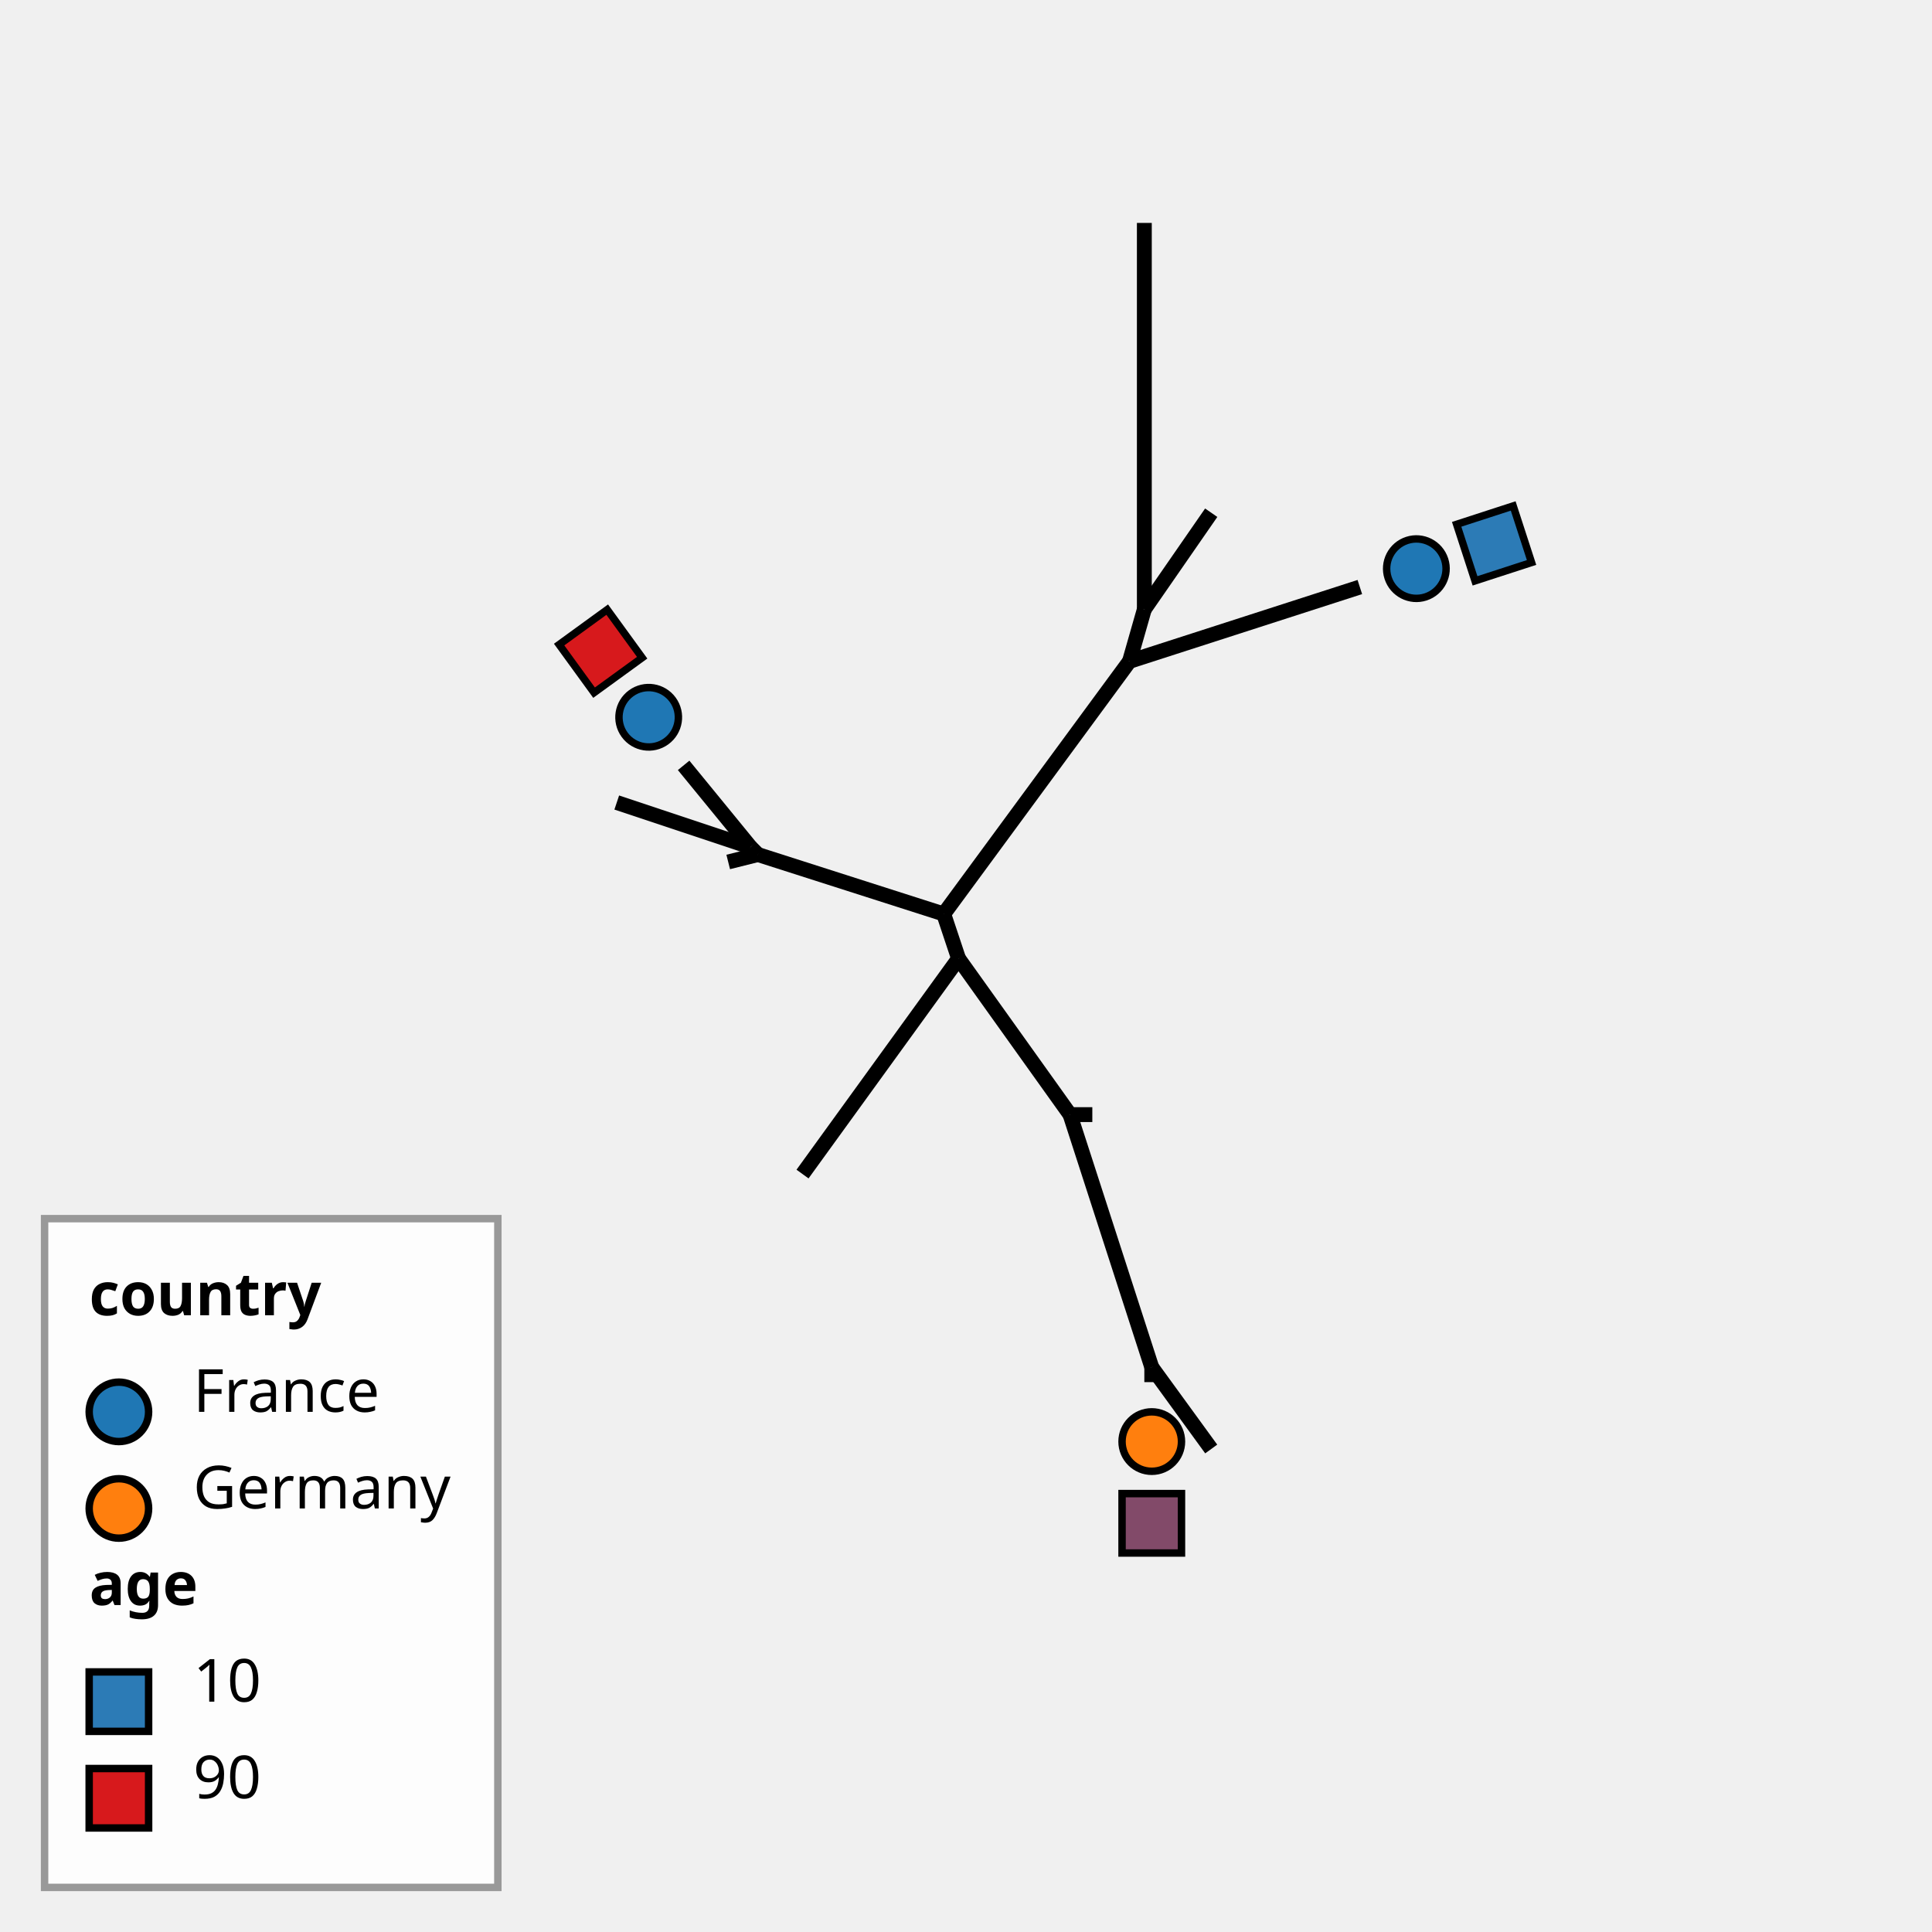
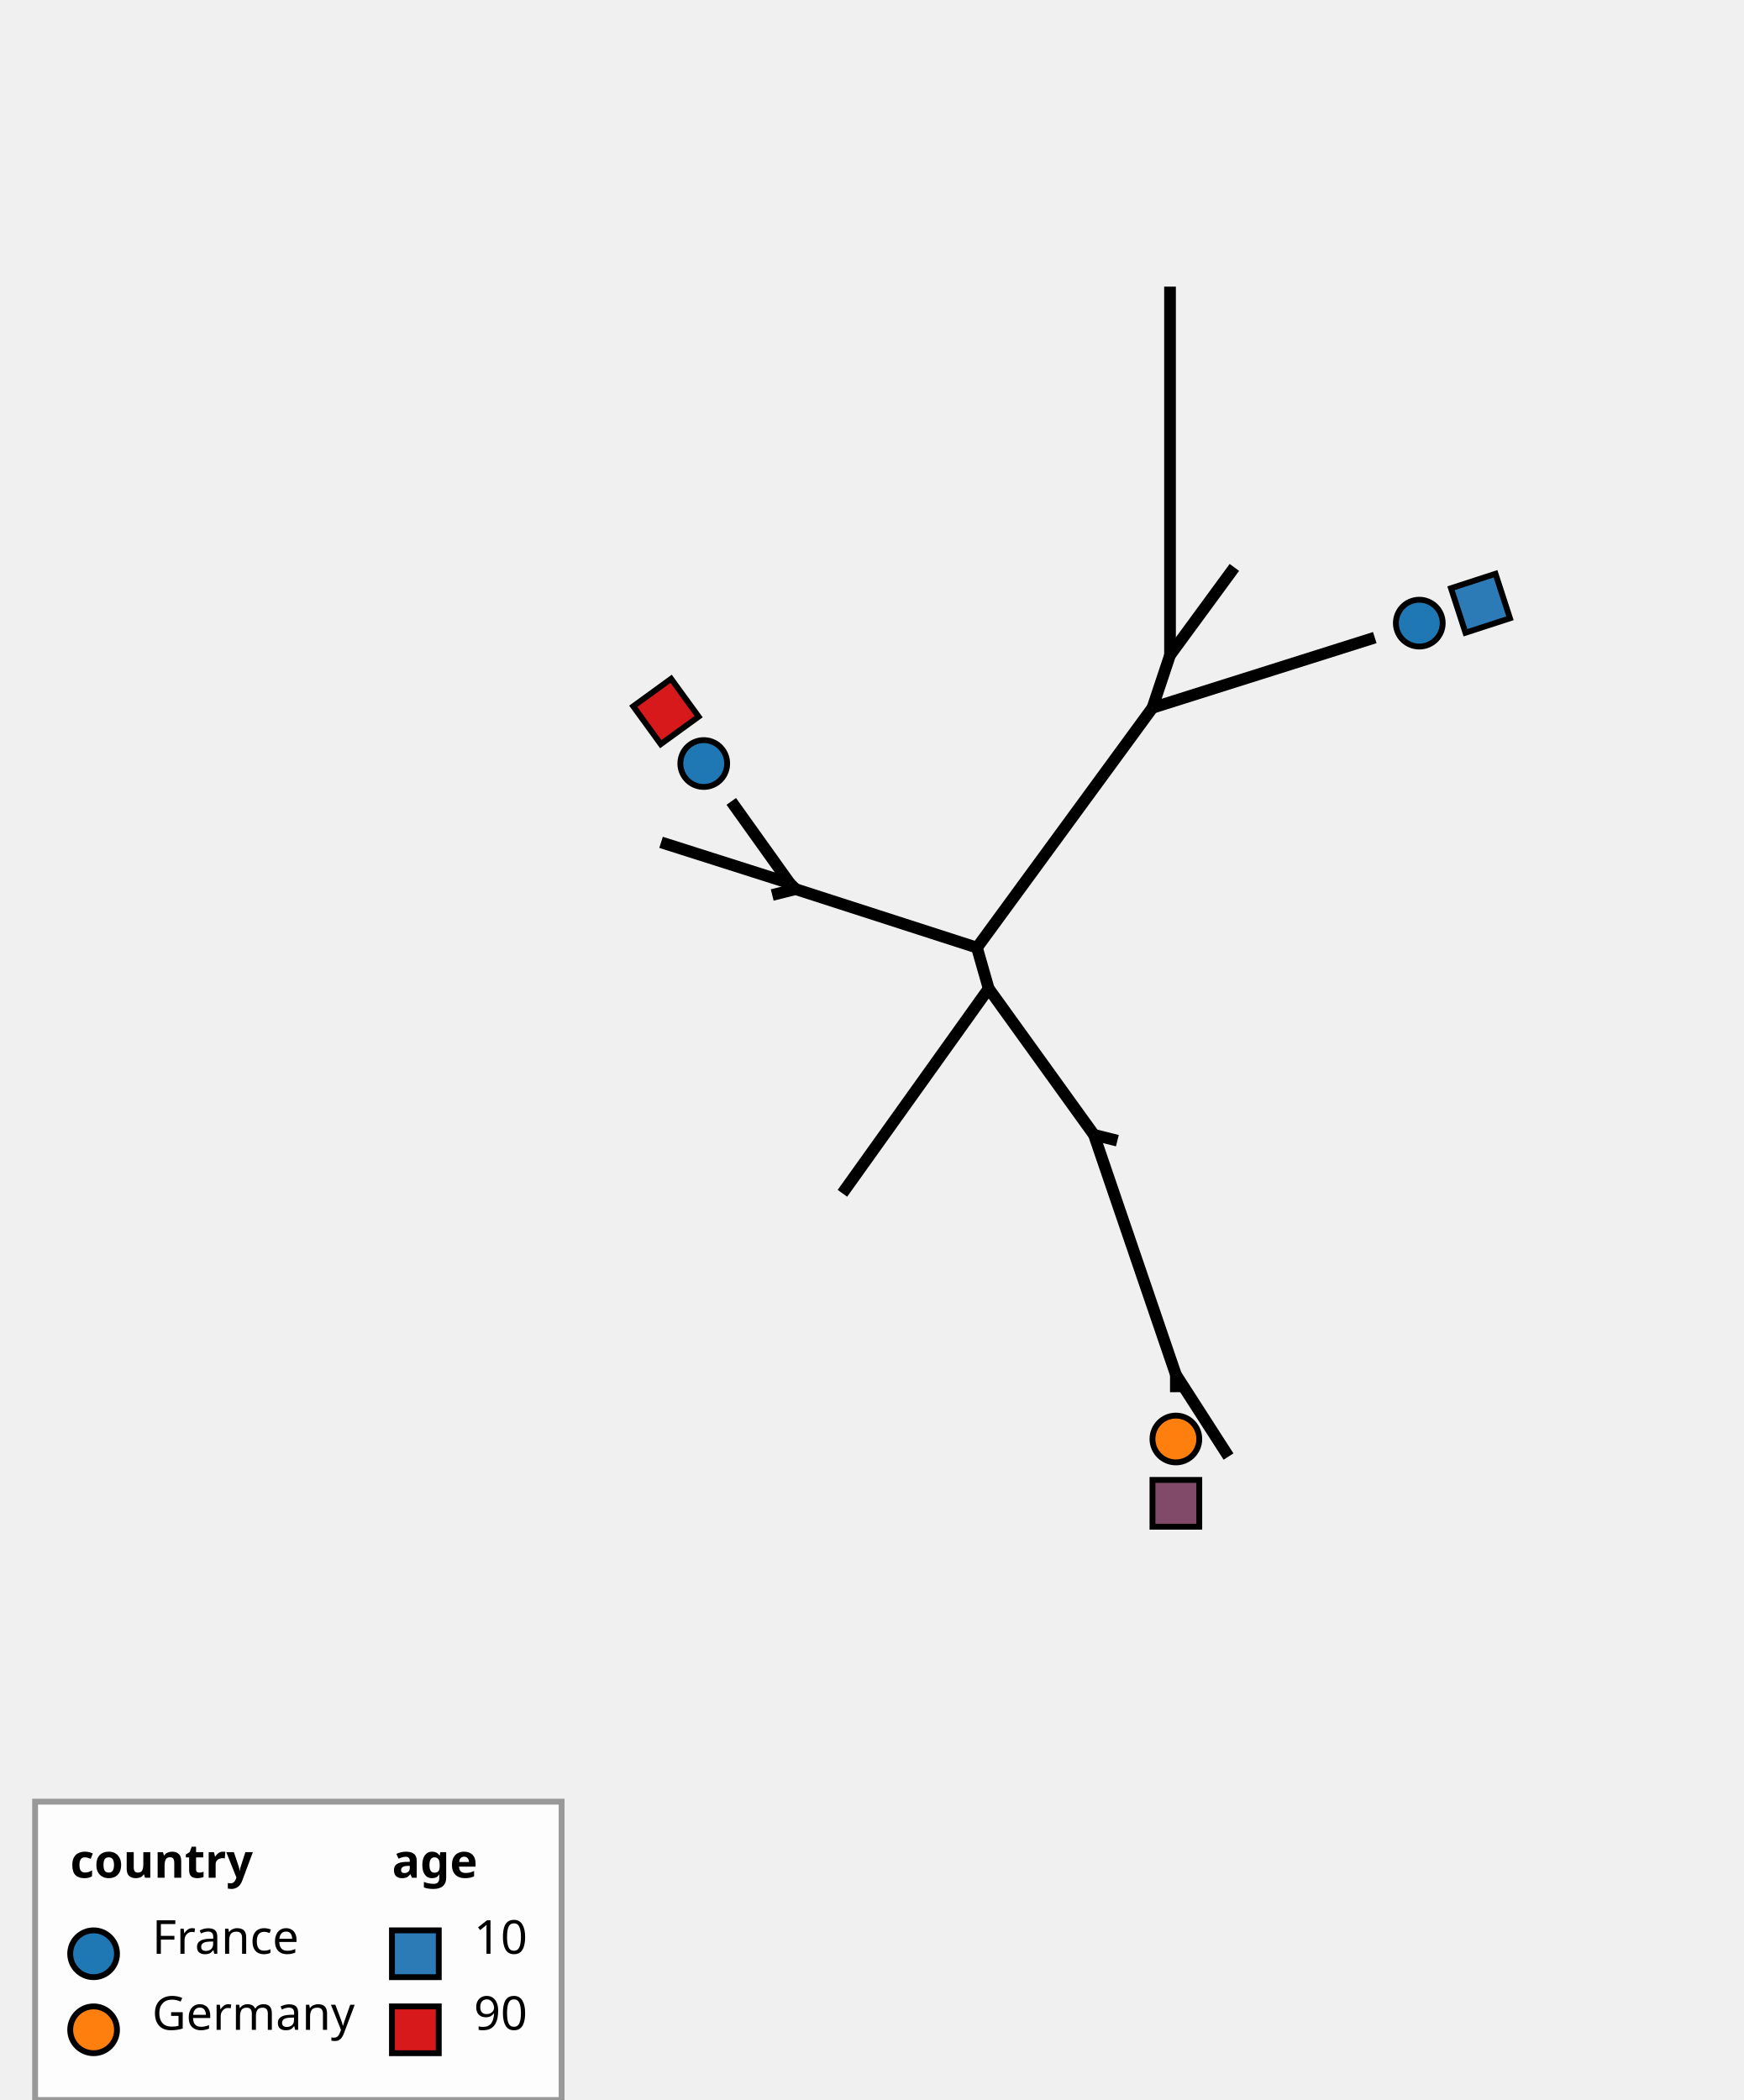
- <svg xmlns="http://www.w3.org/2000/svg" width="260" height="260">
-   <line x1="147" y1="150" x2="144" y2="150" style="stroke-width:2; fill:black; stroke: black;" />
-   <line x1="163" y1="195" x2="155" y2="184" style="stroke-width:2; fill:black; stroke: black;" />
-   <line x1="155" y1="186" x2="155" y2="184" style="stroke-width:2; fill:black; stroke: black;" />
-   <line x1="155" y1="184" x2="144" y2="150" style="stroke-width:2; fill:black; stroke: black;" />
-   <line x1="144" y1="150" x2="129" y2="129" style="stroke-width:2; fill:black; stroke: black;" />
-   <line x1="108" y1="158" x2="129" y2="129" style="stroke-width:2; fill:black; stroke: black;" />
-   <line x1="98" y1="116" x2="102" y2="115" style="stroke-width:2; fill:black; stroke: black;" />
-   <line x1="83" y1="108" x2="101" y2="114" style="stroke-width:2; fill:black; stroke: black;" />
-   <line x1="92" y1="103" x2="101" y2="114" style="stroke-width:2; fill:black; stroke: black;" />
-   <line x1="101" y1="114" x2="102" y2="115" style="stroke-width:2; fill:black; stroke: black;" />
-   <line x1="102" y1="115" x2="127" y2="123" style="stroke-width:2; fill:black; stroke: black;" />
-   <line x1="154" y1="30" x2="154" y2="82" style="stroke-width:2; fill:black; stroke: black;" />
-   <line x1="163" y1="69" x2="154" y2="82" style="stroke-width:2; fill:black; stroke: black;" />
-   <line x1="154" y1="82" x2="152" y2="89" style="stroke-width:2; fill:black; stroke: black;" />
-   <line x1="183" y1="79" x2="152" y2="89" style="stroke-width:2; fill:black; stroke: black;" />
-   <line x1="152" y1="89" x2="127" y2="123" style="stroke-width:2; fill:black; stroke: black;" />
-   <line x1="127" y1="123" x2="129" y2="129" style="stroke-width:2; fill:black; stroke: black;" />
-   <g transform="translate(155,186)">
+ <svg xmlns="http://www.w3.org/2000/svg" width="298" height="359">
+   <line x1="191" y1="195" x2="187" y2="194" style="stroke-width:2; fill:black; stroke: black;" />
+   <line x1="210" y1="249" x2="201" y2="235" style="stroke-width:2; fill:black; stroke: black;" />
+   <line x1="201" y1="238" x2="201" y2="235" style="stroke-width:2; fill:black; stroke: black;" />
+   <line x1="201" y1="235" x2="187" y2="194" style="stroke-width:2; fill:black; stroke: black;" />
+   <line x1="187" y1="194" x2="169" y2="169" style="stroke-width:2; fill:black; stroke: black;" />
+   <line x1="144" y1="204" x2="169" y2="169" style="stroke-width:2; fill:black; stroke: black;" />
+   <line x1="132" y1="153" x2="136" y2="152" style="stroke-width:2; fill:black; stroke: black;" />
+   <line x1="113" y1="144" x2="135" y2="151" style="stroke-width:2; fill:black; stroke: black;" />
+   <line x1="125" y1="137" x2="135" y2="151" style="stroke-width:2; fill:black; stroke: black;" />
+   <line x1="135" y1="151" x2="136" y2="152" style="stroke-width:2; fill:black; stroke: black;" />
+   <line x1="136" y1="152" x2="167" y2="162" style="stroke-width:2; fill:black; stroke: black;" />
+   <line x1="200" y1="49" x2="200" y2="112" style="stroke-width:2; fill:black; stroke: black;" />
+   <line x1="211" y1="97" x2="200" y2="112" style="stroke-width:2; fill:black; stroke: black;" />
+   <line x1="200" y1="112" x2="197" y2="121" style="stroke-width:2; fill:black; stroke: black;" />
+   <line x1="235" y1="109" x2="197" y2="121" style="stroke-width:2; fill:black; stroke: black;" />
+   <line x1="197" y1="121" x2="167" y2="162" style="stroke-width:2; fill:black; stroke: black;" />
+   <line x1="167" y1="162" x2="169" y2="169" style="stroke-width:2; fill:black; stroke: black;" />
+   <g transform="translate(201,238)">
    <g transform="rotate(90)">
      <circle cx="8" cy="0" r="4" style="stroke-width:1;fill:#ff7f0e;fill-opacity:1.000;stroke:black;" />
    </g>
  </g>
-   <g transform="translate(155,186)">
+   <g transform="translate(201,238)">
    <g transform="rotate(90)">
      <rect x="15" y="-4" width="8" height="8" style="stroke-width:1;fill:#824a69;fill-opacity:1.000;stroke:black;" />
    </g>
  </g>
-   <g transform="translate(92,103)">
+   <g transform="translate(125,137)">
    <g transform="rotate(54)">
      <circle cx="-8" cy="0" r="4" style="stroke-width:1;fill:#1f77b4;fill-opacity:1.000;stroke:black;" />
    </g>
  </g>
-   <g transform="translate(92,103)">
+   <g transform="translate(125,137)">
    <g transform="rotate(54)">
      <rect x="-23" y="-4" width="8" height="8" style="stroke-width:1;fill:#d7191c;fill-opacity:1.000;stroke:black;" />
    </g>
  </g>
-   <g transform="translate(183,79)">
+   <g transform="translate(235,109)">
    <g transform="rotate(342)">
      <circle cx="8" cy="0" r="4" style="stroke-width:1;fill:#1f77b4;fill-opacity:1.000;stroke:black;" />
    </g>
  </g>
-   <g transform="translate(183,79)">
+   <g transform="translate(235,109)">
    <g transform="rotate(342)">
      <rect x="15" y="-4" width="8" height="8" style="stroke-width:1;fill:#2c7bb6;fill-opacity:1.000;stroke:black;" />
    </g>
  </g>
-   <rect x="6" y="164" width="61" height="90" style="fill:white;fill-opacity:0.85;stroke:#999999;stroke-width:1;" />
-   <text x="12" y="177" style="alignment-baseline:middle;text-anchor:start;font-family:sans-serif;font-size:8px;font-weight:bold;">country</text>
-   <g transform="translate(16,190)">
+   <rect x="6" y="308" width="90" height="51" style="fill:white;fill-opacity:0.85;stroke:#999999;stroke-width:1;" />
+   <text x="12" y="321" style="alignment-baseline:middle;text-anchor:start;font-family:sans-serif;font-size:8px;font-weight:bold;">country</text>
+   <g transform="translate(16,334)">
    <circle cx="0" cy="0" r="4" style="stroke-width:1;fill:#1f77b4;fill-opacity:1.000;stroke:black;" />
  </g>
-   <text x="26" y="190" style="alignment-baseline:middle;text-anchor:start;font-family:sans-serif;font-size:8px;">France</text>
-   <g transform="translate(16,203)">
+   <text x="26" y="334" style="alignment-baseline:middle;text-anchor:start;font-family:sans-serif;font-size:8px;">France</text>
+   <g transform="translate(16,347)">
    <circle cx="0" cy="0" r="4" style="stroke-width:1;fill:#ff7f0e;fill-opacity:1.000;stroke:black;" />
  </g>
-   <text x="26" y="203" style="alignment-baseline:middle;text-anchor:start;font-family:sans-serif;font-size:8px;">Germany</text>
-   <text x="12" y="216" style="alignment-baseline:middle;text-anchor:start;font-family:sans-serif;font-size:8px;font-weight:bold;">age</text>
-   <g transform="translate(16,229)">
+   <text x="26" y="347" style="alignment-baseline:middle;text-anchor:start;font-family:sans-serif;font-size:8px;">Germany</text>
+   <text x="67" y="321" style="alignment-baseline:middle;text-anchor:start;font-family:sans-serif;font-size:8px;font-weight:bold;">age</text>
+   <g transform="translate(71,334)">
    <rect x="-4" y="-4" width="8" height="8" style="stroke-width:1;fill:#2c7bb6;fill-opacity:1.000;stroke:black;" />
  </g>
-   <text x="26" y="229" style="alignment-baseline:middle;text-anchor:start;font-family:sans-serif;font-size:8px;">10</text>
-   <g transform="translate(16,242)">
+   <text x="81" y="334" style="alignment-baseline:middle;text-anchor:start;font-family:sans-serif;font-size:8px;">10</text>
+   <g transform="translate(71,347)">
    <rect x="-4" y="-4" width="8" height="8" style="stroke-width:1;fill:#d7191c;fill-opacity:1.000;stroke:black;" />
  </g>
-   <text x="26" y="242" style="alignment-baseline:middle;text-anchor:start;font-family:sans-serif;font-size:8px;">90</text>
+   <text x="81" y="347" style="alignment-baseline:middle;text-anchor:start;font-family:sans-serif;font-size:8px;">90</text>
</svg>
